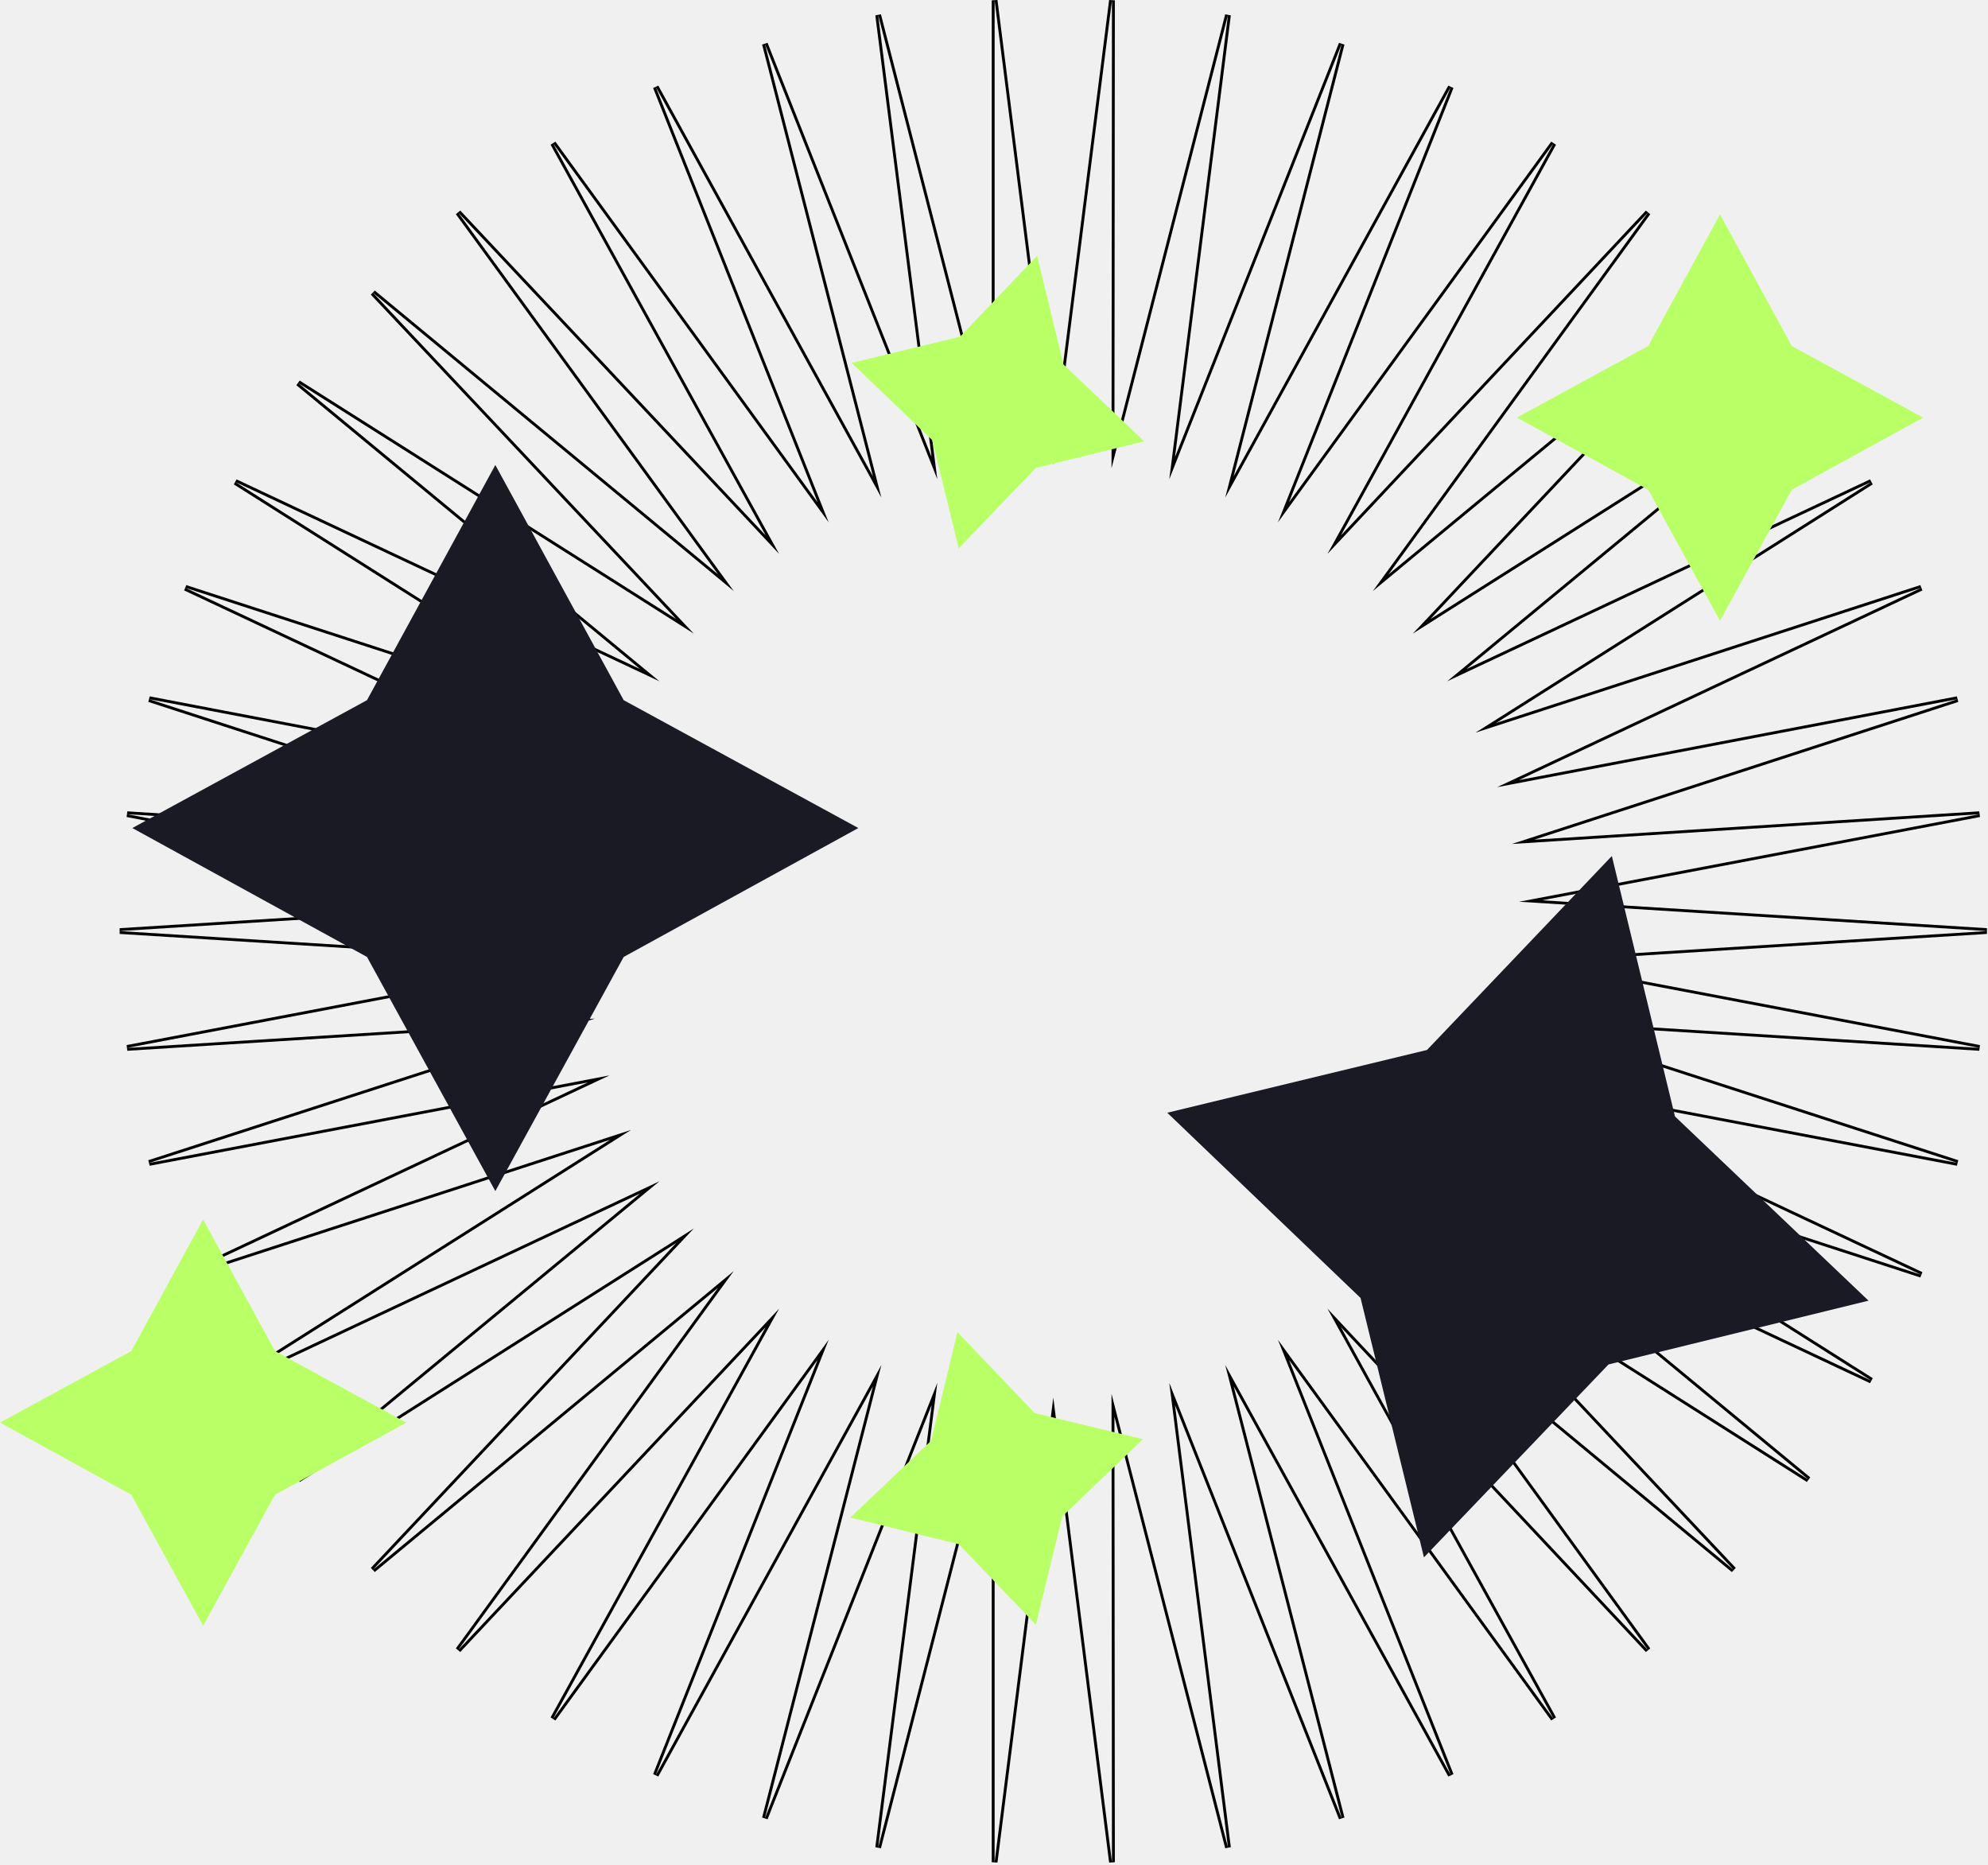
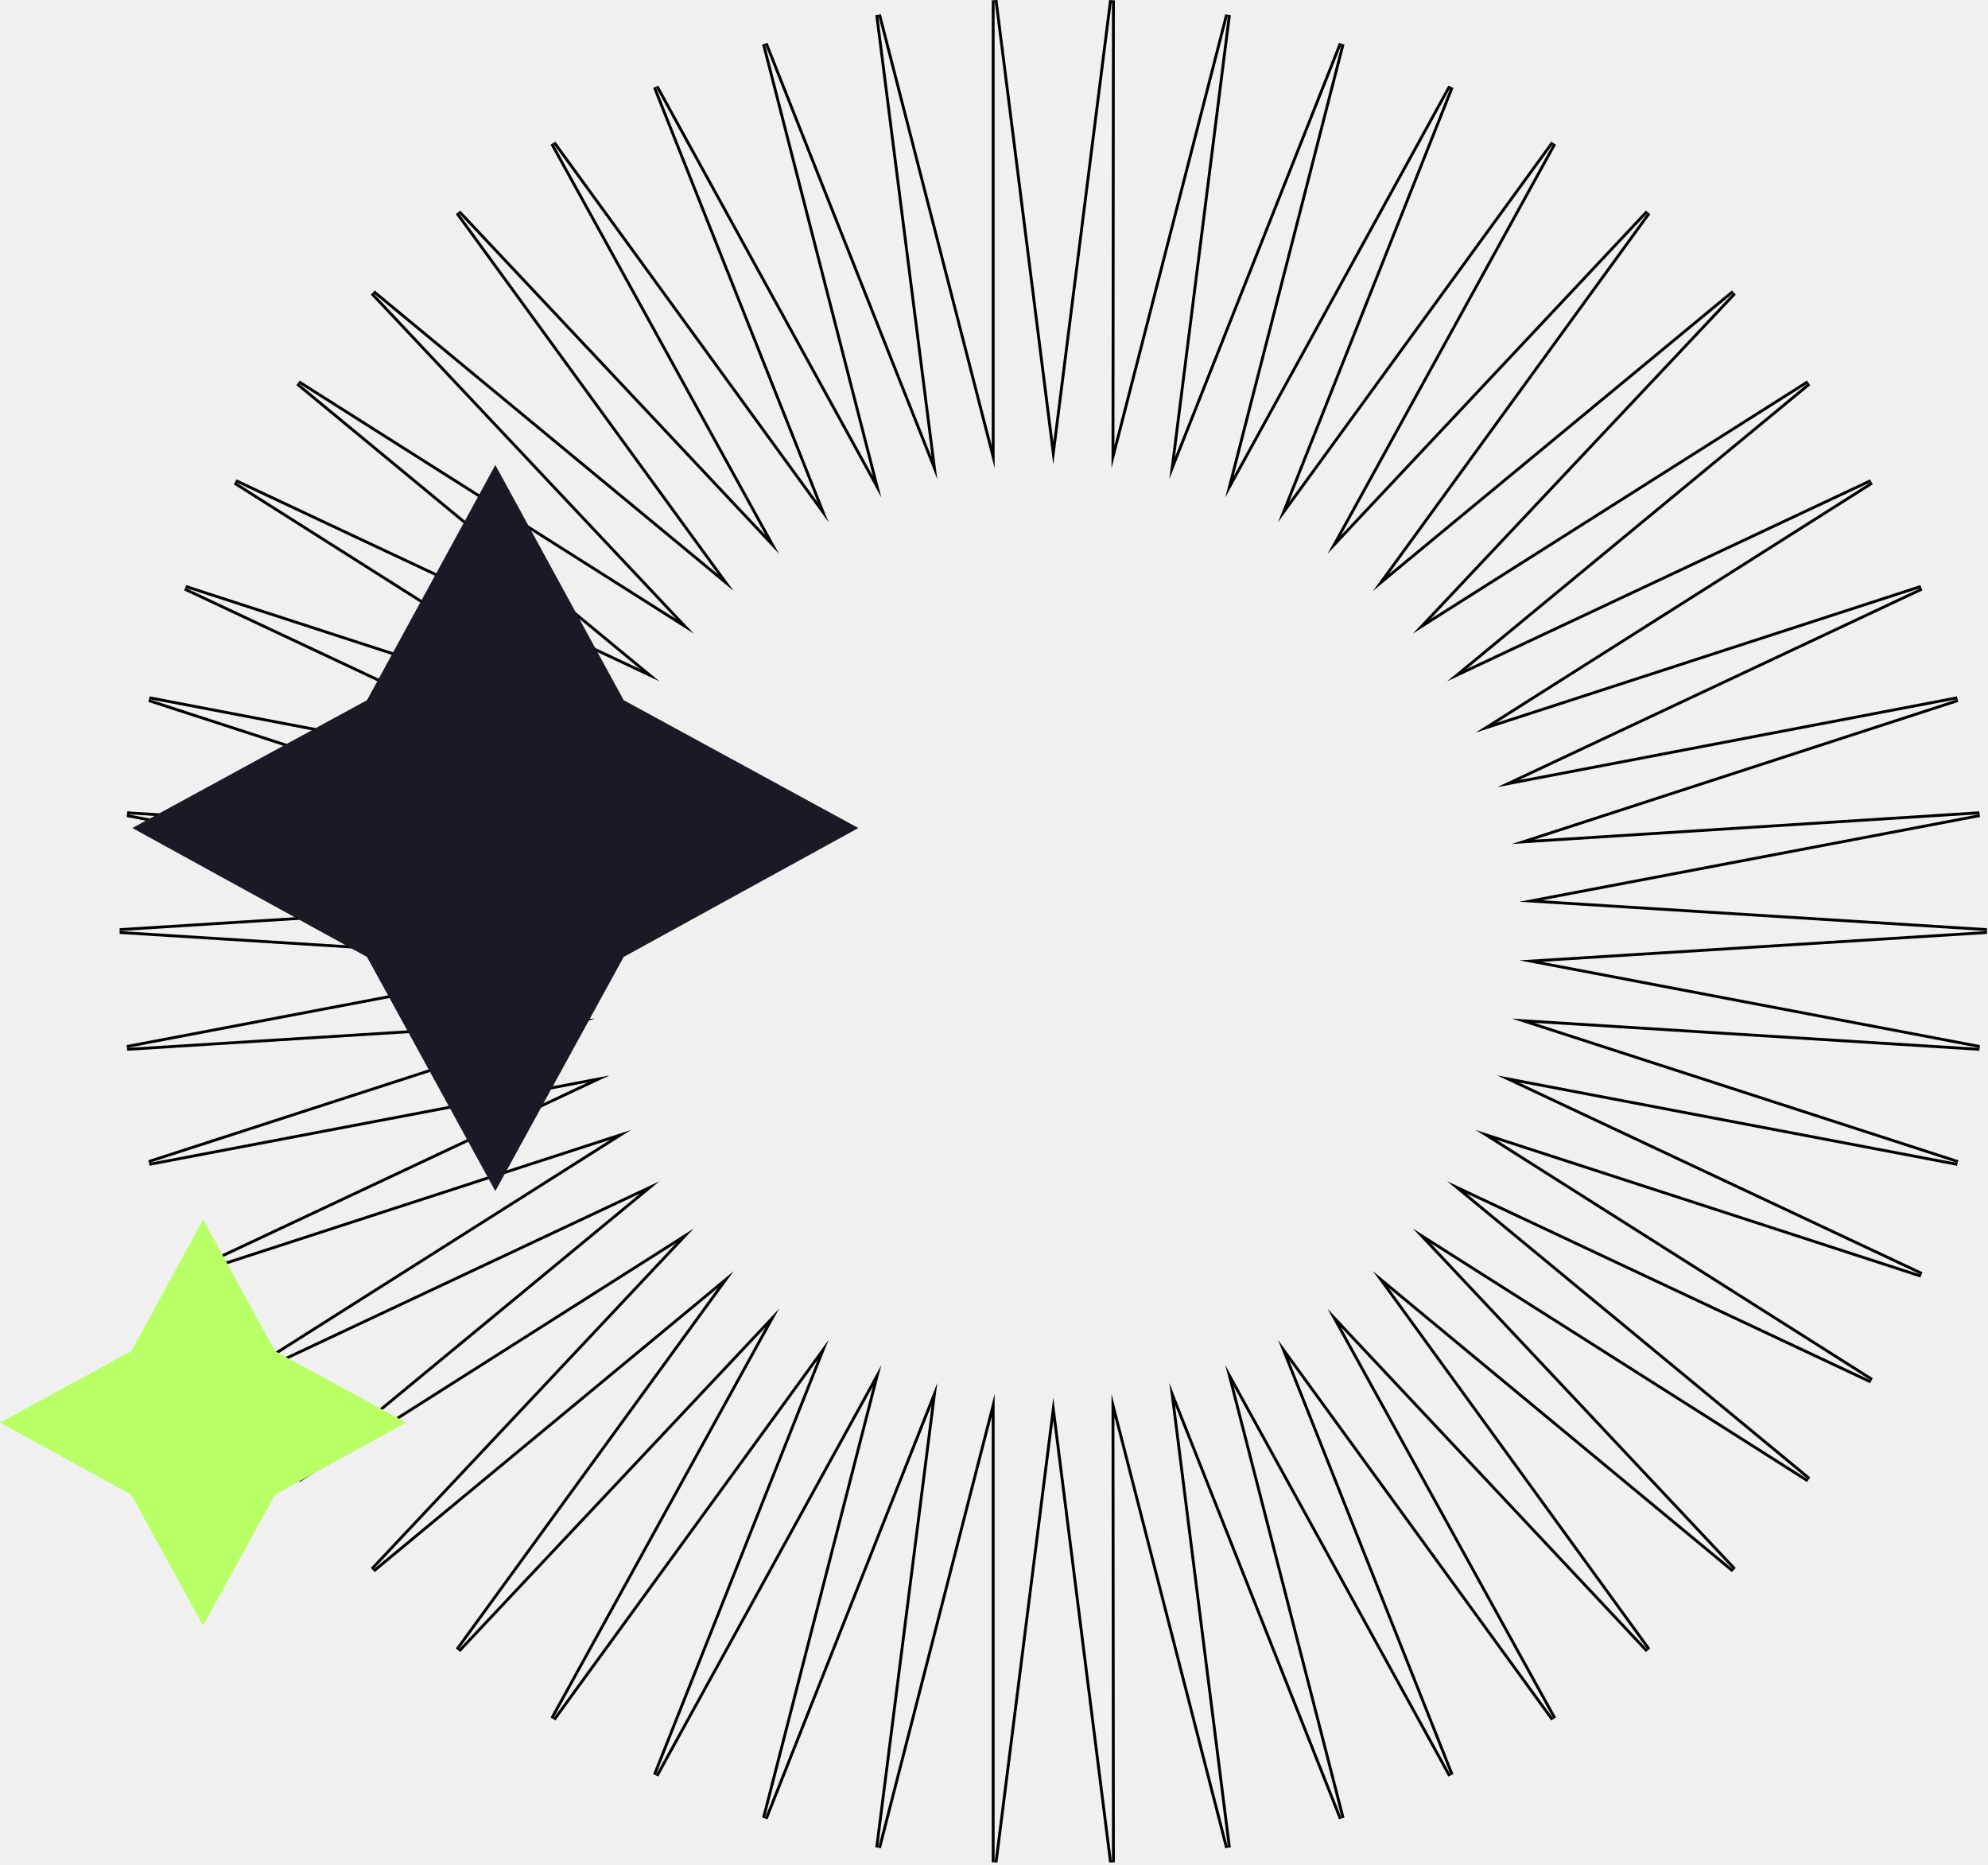
<svg xmlns="http://www.w3.org/2000/svg" width="692" height="649" viewBox="0 0 692 649" fill="none">
  <mask id="path-1-outside-1_341_618" maskUnits="userSpaceOnUse" x="40.711" y="-0.875" width="651" height="650" fill="black">
    <rect fill="white" x="40.711" y="-0.875" width="651" height="650" />
    <path d="M366.641 161.686L387.068 0.125L386.909 162.962L427.445 5.229L407.017 166.79L467.024 15.276L426.488 173.17L505.007 30.268L444.841 181.782L540.756 49.885L462.077 192.787L573.632 73.968L477.876 205.705L603.475 101.878L491.761 220.538L629.489 133.298L503.73 237.124L651.353 167.747L513.625 254.987L668.749 204.589L521.126 273.966L681.356 243.344L526.233 293.743L689.017 283.376L528.786 313.838L691.57 324.045L528.786 334.253L689.017 364.715L526.233 354.508L681.356 404.746L521.126 374.284L668.749 443.661L513.625 393.263L651.353 480.503L503.73 411.126L629.489 514.953L491.761 427.553L603.475 546.372L477.876 442.385L573.632 574.282L462.077 455.463L540.756 598.205L444.841 466.309L505.007 617.822L426.488 475.08L467.024 632.814L407.017 481.301L427.445 643.021L386.909 485.128L387.068 648.125L366.641 486.404L346.213 648.125L346.213 485.128L305.676 643.021L326.264 481.301L266.257 632.814L306.794 475.08L228.274 617.822L288.44 466.309L192.526 598.205L271.205 455.463L159.49 574.282L255.405 442.385L129.806 546.372L241.52 427.553L103.792 514.953L229.551 411.126L81.928 480.503L219.656 393.263L64.533 443.661L212.155 374.284L51.925 404.746L207.048 354.508L44.264 364.715L204.495 334.253L41.711 324.045L204.495 313.838L44.264 283.376L207.048 293.743L51.925 243.344L212.155 273.966L64.533 204.589L219.656 254.987L81.928 167.747L229.551 237.124L103.792 133.298L241.52 220.538L129.806 101.878L255.405 205.705L159.49 73.968L271.205 192.787L192.526 49.885L288.44 181.782L228.274 30.268L306.794 173.17L266.257 15.276L326.264 166.79L305.676 5.229L346.213 162.962V0.125L366.641 161.686Z" />
  </mask>
  <path d="M366.641 161.686L387.068 0.125L386.909 162.962L427.445 5.229L407.017 166.79L467.024 15.276L426.488 173.17L505.007 30.268L444.841 181.782L540.756 49.885L462.077 192.787L573.632 73.968L477.876 205.705L603.475 101.878L491.761 220.538L629.489 133.298L503.73 237.124L651.353 167.747L513.625 254.987L668.749 204.589L521.126 273.966L681.356 243.344L526.233 293.743L689.017 283.376L528.786 313.838L691.57 324.045L528.786 334.253L689.017 364.715L526.233 354.508L681.356 404.746L521.126 374.284L668.749 443.661L513.625 393.263L651.353 480.503L503.73 411.126L629.489 514.953L491.761 427.553L603.475 546.372L477.876 442.385L573.632 574.282L462.077 455.463L540.756 598.205L444.841 466.309L505.007 617.822L426.488 475.08L467.024 632.814L407.017 481.301L427.445 643.021L386.909 485.128L387.068 648.125L366.641 486.404L346.213 648.125L346.213 485.128L305.676 643.021L326.264 481.301L266.257 632.814L306.794 475.08L228.274 617.822L288.44 466.309L192.526 598.205L271.205 455.463L159.49 574.282L255.405 442.385L129.806 546.372L241.52 427.553L103.792 514.953L229.551 411.126L81.928 480.503L219.656 393.263L64.533 443.661L212.155 374.284L51.925 404.746L207.048 354.508L44.264 364.715L204.495 334.253L41.711 324.045L204.495 313.838L44.264 283.376L207.048 293.743L51.925 243.344L212.155 273.966L64.533 204.589L219.656 254.987L81.928 167.747L229.551 237.124L103.792 133.298L241.52 220.538L129.806 101.878L255.405 205.705L159.49 73.968L271.205 192.787L192.526 49.885L288.44 181.782L228.274 30.268L306.794 173.17L266.257 15.276L326.264 166.79L305.676 5.229L346.213 162.962V0.125L366.641 161.686Z" stroke="black" stroke-width="2" stroke-miterlimit="10" mask="url(#path-1-outside-1_341_618)" />
  <path d="M95.715 470.221L141.422 495.125L95.715 520.229L70.711 565.835L45.707 520.229L0 495.125L45.707 470.221L70.711 424.414L95.715 470.221Z" fill="#B9FF66" />
-   <path d="M370.176 126.843L398.283 153.594L360.528 162.852L333.724 190.867L324.519 153.203L296.45 126.308L334.167 117.194L361.01 89.034L370.176 126.843Z" fill="#B9FF66" />
-   <path d="M360.12 491.785L397.837 500.899L369.768 527.794L360.563 565.458L333.76 537.442L296.004 528.185L324.111 501.433L333.277 463.625L360.12 491.785Z" fill="#B9FF66" />
  <path d="M217.102 243.69L298.777 288.191L217.102 333.05L172.422 414.547L127.742 333.05L46.067 288.191L127.742 243.69L172.422 161.836L217.102 243.69Z" fill="#191A23" />
-   <path d="M623.719 120.432L669.426 145.336L623.719 170.439L598.715 216.046L573.711 170.439L528.004 145.336L573.711 120.432L598.715 74.625L623.719 120.432Z" fill="#B9FF66" />
-   <path d="M583.039 388.56L650.413 452.684L559.911 474.875L495.66 542.03L473.595 451.747L406.313 387.277L496.723 365.431L561.066 297.931L583.039 388.56Z" fill="#191A23" />
</svg>
